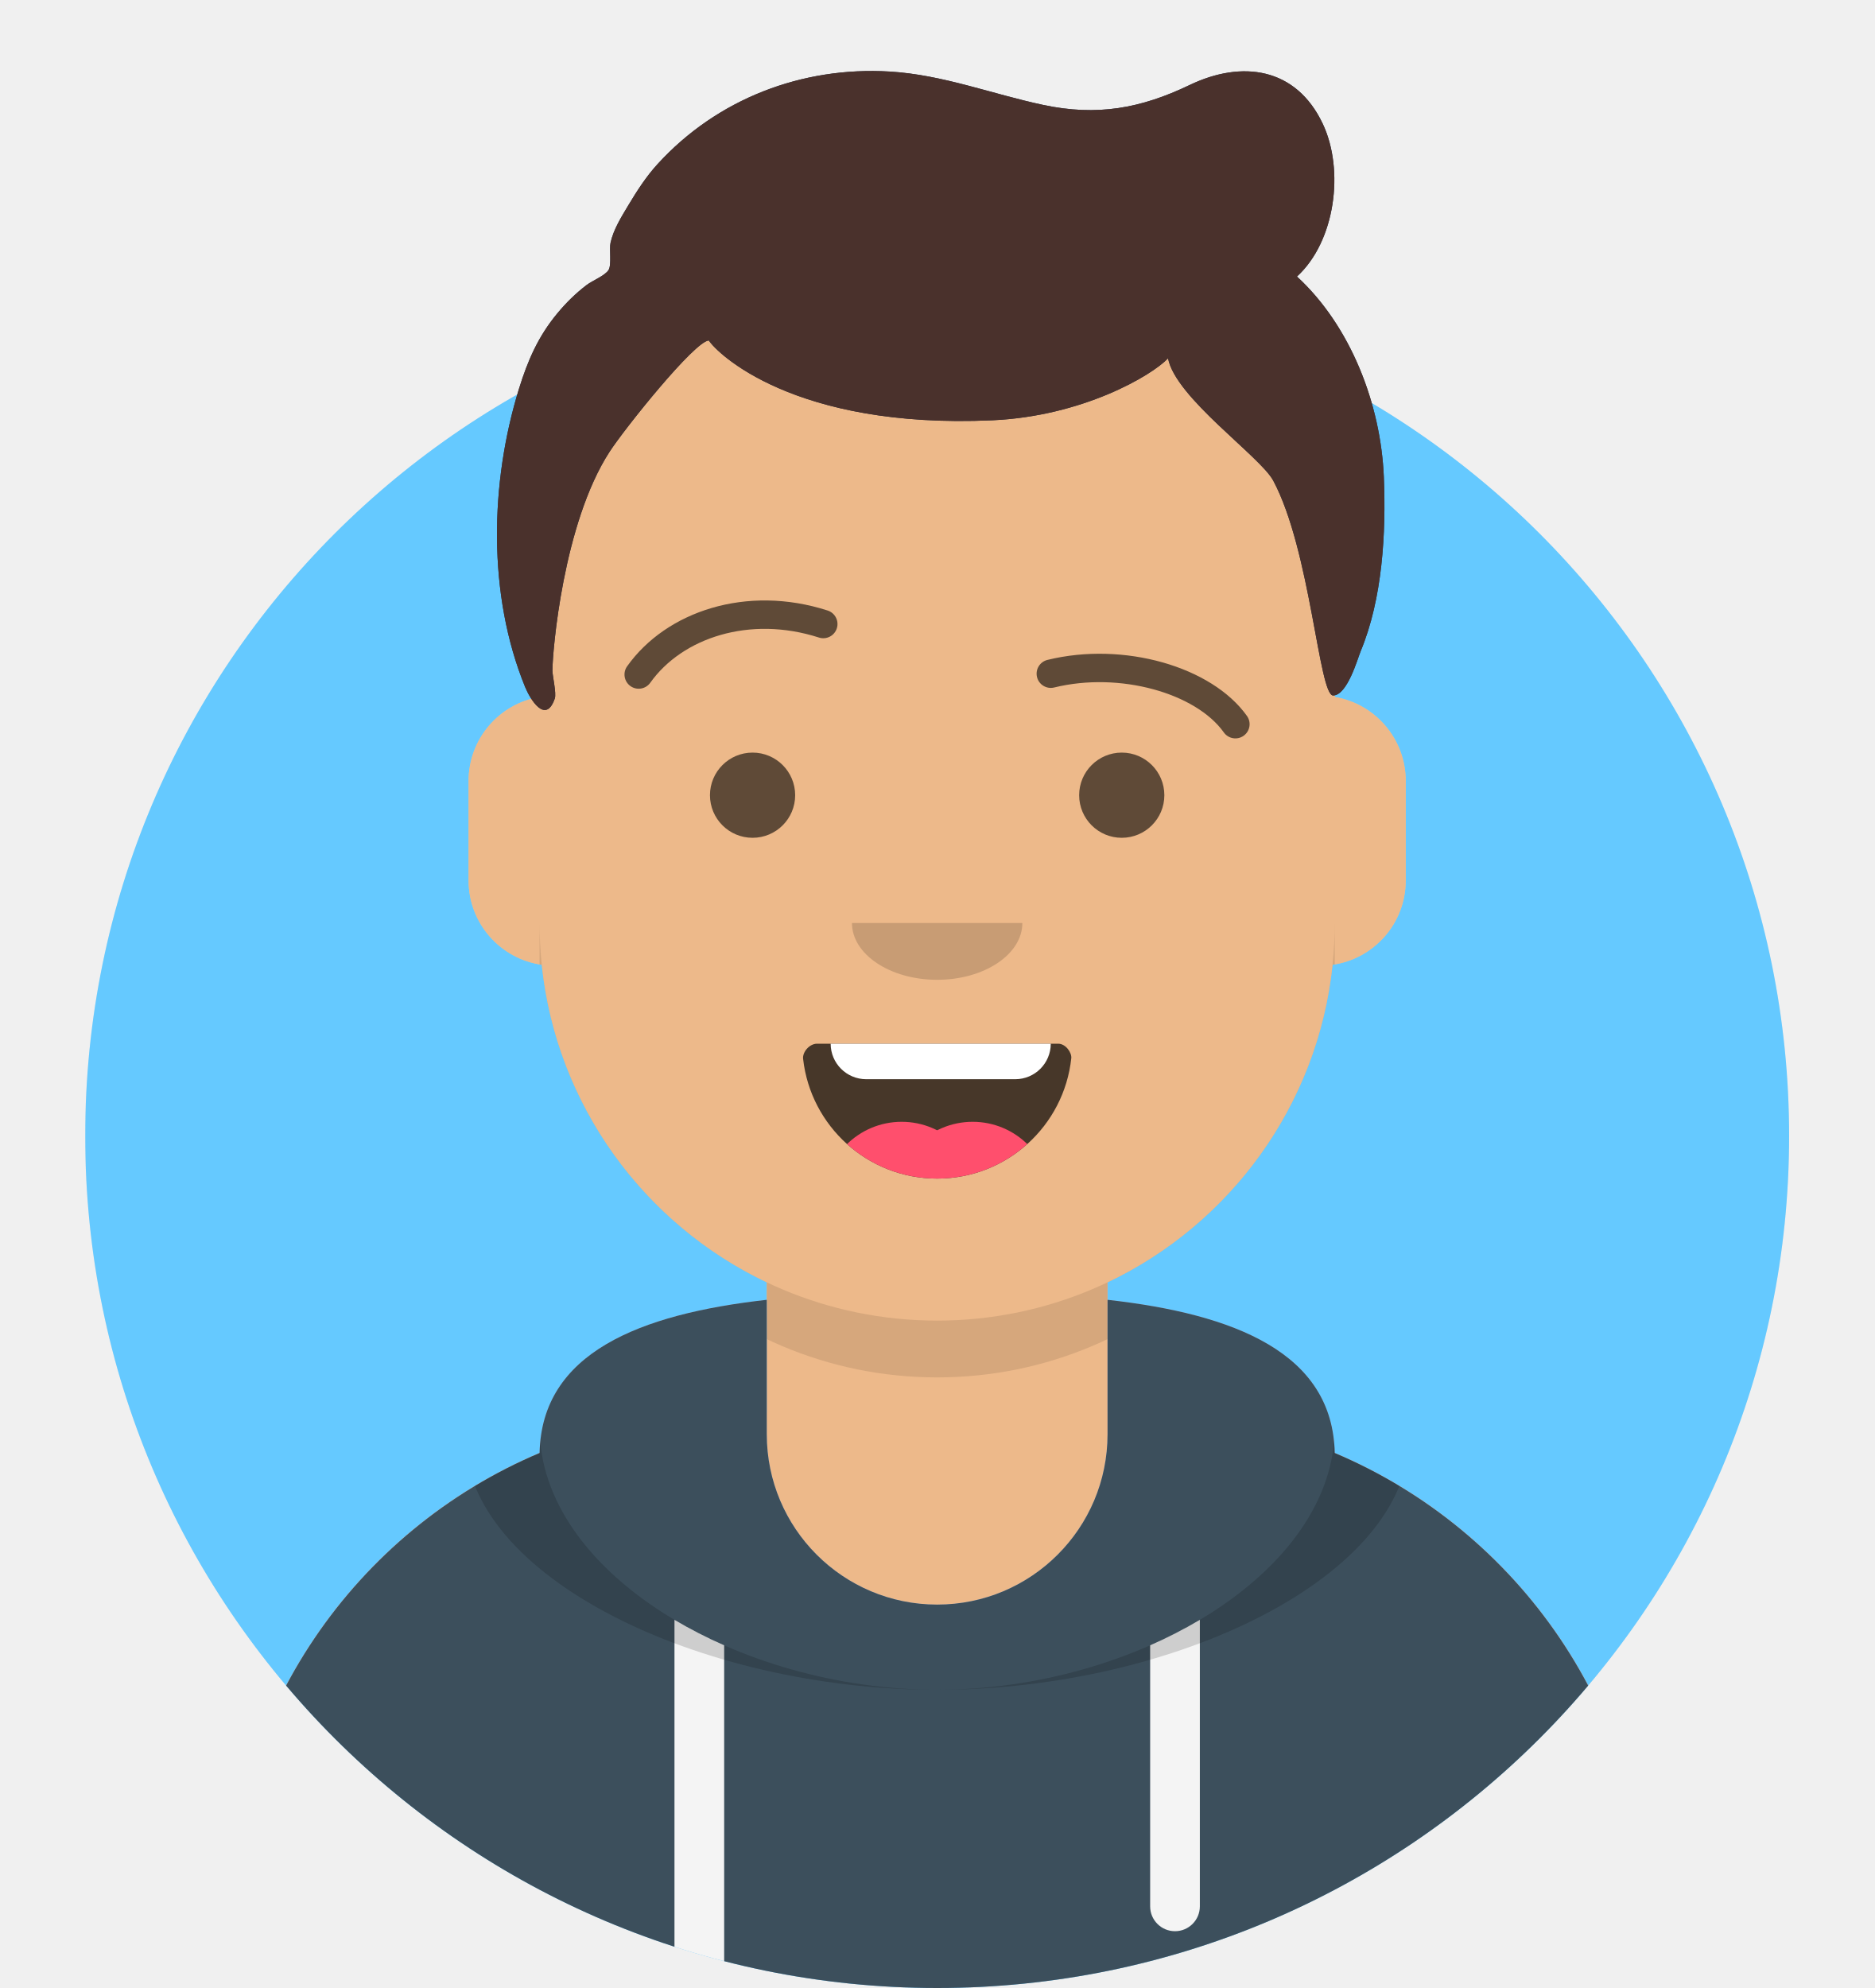
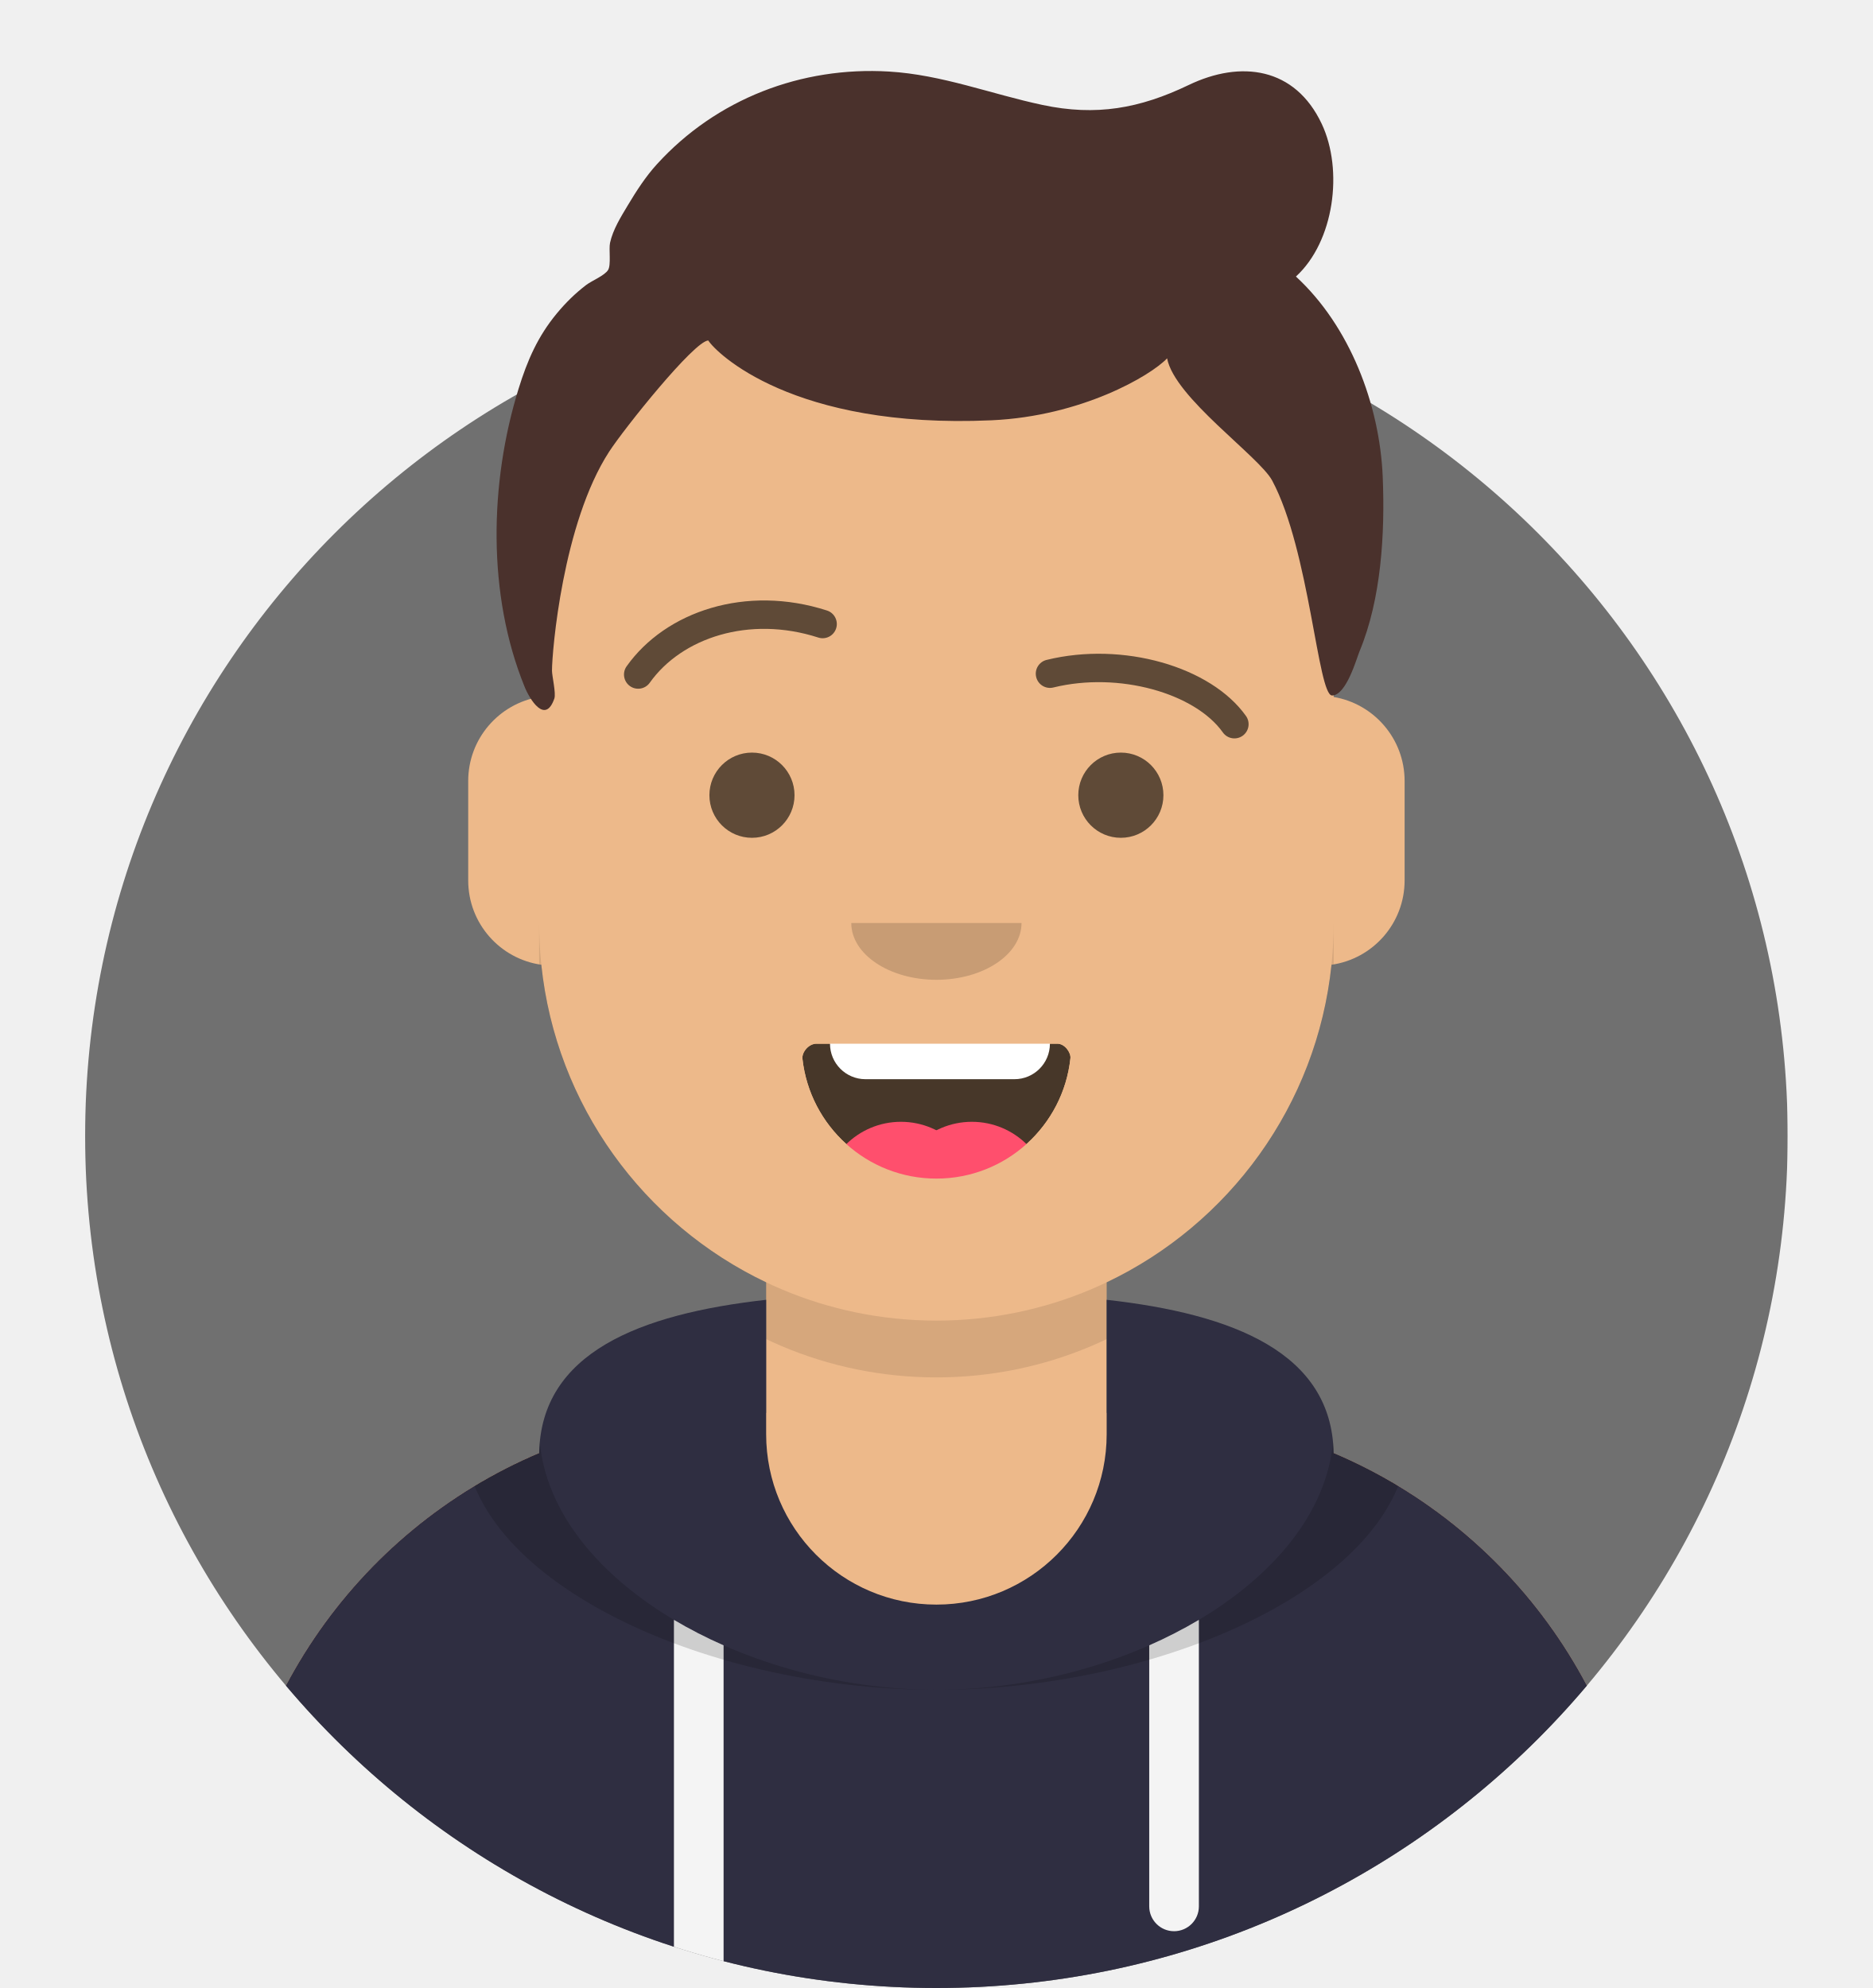
- <svg xmlns="http://www.w3.org/2000/svg" xmlns:xlink="http://www.w3.org/1999/xlink" width="264px" height="280px" viewBox="0 0 264 280" version="1.1">
-   <defs>
-     <circle id="path-1" cx="120" cy="120" r="120" />
-     <path d="M12,160 C12,226.274 65.726,280 132,280 C198.274,280 252,226.274 252,160 L264,160 L264,-1.42108547e-14 L-3.19744231e-14,-1.42108547e-14 L-3.19744231e-14,160 L12,160 Z" id="path-3" />
-     <path d="M124,144.611 L124,163 L128,163 L128,163 C167.765,163 200,195.235 200,235 L200,244 L0,244 L0,235 C-4.86974701e-15,195.235 32.235,163 72,163 L72,163 L76,163 L76,144.611 C58.763,136.422 46.372,119.687 44.305,99.881 C38.48,99.058 34,94.052 34,88 L34,74 C34,68.054 38.325,63.118 44,62.166 L44,56 L44,56 C44,25.072 69.072,5.68137151e-15 100,0 L100,0 L100,0 C130.928,-5.68137151e-15 156,25.072 156,56 L156,62.166 C161.675,63.118 166,68.054 166,74 L166,88 C166,94.052 161.52,99.058 155.695,99.881 C153.628,119.687 141.237,136.422 124,144.611 Z" id="path-5" />
-   </defs>
-   <g id="Avataaar" stroke="none" stroke-width="1" fill="none" fill-rule="evenodd">
-     <g transform="translate(-825, -1100)" id="Avataaar/Circle">
-       <g transform="translate(825, 1100)">
-         <g id="Circle" stroke-width="1" fill-rule="evenodd" transform="translate(12, 40)">
-           <mask id="mask-2" fill="white">
-             <use xlink:href="#path-1" />
-           </mask>
-           <use id="Circle-Background" fill="#E6E6E6" xlink:href="#path-1" />
-           <g id="Color/Palette/Blue-01" mask="url(#mask-2)" fill="#65C9FF">
-             <rect id="🖍Color" x="0" y="0" width="240" height="240" />
-           </g>
-         </g>
-         <mask id="mask-4" fill="white">
-           <use xlink:href="#path-3" />
-         </mask>
-         <g id="Mask" />
-         <g id="Avataaar" stroke-width="1" fill-rule="evenodd" mask="url(#mask-4)">
-           <g id="Body" transform="translate(32, 36)">
-             <mask id="mask-6" fill="white">
-               <use xlink:href="#path-5" />
-             </mask>
-             <use fill="#D0C6AC" xlink:href="#path-5" />
-             <g id="Skin/👶🏽-03-Brown" mask="url(#mask-6)" fill="#EDB98A">
-               <g transform="translate(-32, 0)" id="Color">
-                 <rect x="0" y="0" width="264" height="244" />
-               </g>
-             </g>
-             <path d="M156,79 L156,102 C156,132.928 130.928,158 100,158 C69.072,158 44,132.928 44,102 L44,79 L44,94 C44,124.928 69.072,150 100,150 C130.928,150 156,124.928 156,94 L156,79 Z" id="Neck-Shadow" fill-opacity="0.1" fill="#000000" mask="url(#mask-6)" />
-           </g>
-           <g id="Clothing/Hoodie" transform="translate(0, 170)">
-             <defs>
-               <path d="M108,13.071 C90.081,15.076 76.28,20.552 76.004,34.645 C50.146,45.568 32,71.165 32,100.999 L32,100.999 L32,110 L232,110 L232,100.999 C232,71.165 213.854,45.568 187.996,34.645 C187.72,20.552 173.919,15.076 156,13.071 L156,32 L156,32 C156,45.255 145.255,56 132,56 L132,56 C118.745,56 108,45.255 108,32 L108,13.071 Z" id="react-path-224" />
-             </defs>
-             <mask id="react-mask-225" fill="white">
-               <use xlink:href="#react-path-224" />
-             </mask>
-             <use id="Hoodie" fill="#B7C1DB" fill-rule="evenodd" xlink:href="#react-path-224" />
-             <g id="Color/Palette/Gray-01" mask="url(#react-mask-225)" fill-rule="evenodd" fill="#3C4F5C">
-               <rect id="🖍Color" x="0" y="0" width="264" height="110" />
-             </g>
-             <path d="M102,61.739 L102,110 L95,110 L95,58.15 C97.204,59.46 99.547,60.661 102,61.739 Z M169,58.15 L169,98.5 C169,100.433 167.433,102 165.5,102 C163.567,102 162,100.433 162,98.5 L162,61.739 C164.453,60.661 166.796,59.46 169,58.15 Z" id="Straps" fill="#F4F4F4" fill-rule="evenodd" mask="url(#react-mask-225)" />
-             <path d="M90.96,12.724 C75.909,15.571 65.5,21.243 65.5,32.308 C65.5,52.02 98.538,68 132,68 C165.462,68 198.5,52.02 198.5,32.308 C198.5,21.243 188.091,15.571 173.04,12.724 C182.125,16.074 188,21.706 188,31.077 C188,51.469 160.179,68 132,68 C103.821,68 76,51.469 76,31.077 C76,21.706 81.875,16.074 90.96,12.724 Z" id="Shadow" fill-opacity="0.16" fill="#000000" fill-rule="evenodd" mask="url(#react-mask-225)" />
-           </g>
-           <g id="Face" transform="translate(76, 82)" fill="#000000">
-             <g id="Mouth/Smile" transform="translate(2, 52)">
-               <defs>
-                 <path d="M35.118,15.128 C36.176,24.62 44.226,32 54,32 C63.804,32 71.874,24.574 72.892,15.04 C72.974,14.273 72.117,13 71.043,13 C56.149,13 44.738,13 37.087,13 C36.007,13 35.012,14.178 35.118,15.128 Z" id="react-path-242" />
-               </defs>
-               <mask id="react-mask-243" fill="white">
-                 <use xlink:href="#react-path-242" />
-               </mask>
-               <use id="Mouth" fill-opacity="0.7" fill="#000000" fill-rule="evenodd" xlink:href="#react-path-242" />
-               <rect id="Teeth" fill="#FFFFFF" fill-rule="evenodd" mask="url(#react-mask-243)" x="39" y="2" width="31" height="16" rx="5" />
-               <g id="Tongue" stroke-width="1" fill-rule="evenodd" mask="url(#react-mask-243)" fill="#FF4F6D">
-                 <g transform="translate(38, 24)">
-                   <circle cx="11" cy="11" r="11" />
-                   <circle cx="21" cy="11" r="11" />
-                 </g>
-               </g>
-             </g>
-             <g id="Nose/Default" transform="translate(28, 40)" fill-opacity="0.16">
-               <path d="M16,8 C16,12.418 21.373,16 28,16 L28,16 C34.627,16 40,12.418 40,8" id="Nose" />
-             </g>
-             <g id="Eyes/Default-😀" transform="translate(0, 8)" fill-opacity="0.6">
-               <circle id="Eye" cx="30" cy="22" r="6" />
-               <circle id="Eye" cx="82" cy="22" r="6" />
-             </g>
-             <g id="Eyebrow/Outline/Up-Down" fill-opacity="0.6" fill-rule="nonzero">
-               <path d="M15.591,14.162 C20.087,7.836 29.603,4.654 39.347,7.796 C40.399,8.135 41.526,7.557 41.865,6.506 C42.204,5.455 41.626,4.328 40.575,3.989 C29.167,0.31 17.836,4.099 12.331,11.845 C11.691,12.745 11.902,13.994 12.803,14.634 C13.703,15.274 14.952,15.062 15.591,14.162 Z" id="Eyebrow" />
-               <path d="M73.638,21.158 C77.553,15.649 88.285,12.56 97.53,14.83 C98.603,15.094 99.686,14.438 99.95,13.365 C100.213,12.292 99.557,11.209 98.484,10.946 C87.748,8.309 75.319,11.886 70.377,18.841 C69.737,19.741 69.948,20.99 70.849,21.629 C71.749,22.269 72.998,22.058 73.638,21.158 Z" id="Eyebrow" transform="translate(85.00755, 16.03842) scale(-1, 1) translate(-85.00755, -16.03842) " />
-             </g>
-           </g>
-           <g id="Top" stroke-width="1" fill-rule="evenodd">
-             <defs>
-               <rect id="react-path-161" x="0" y="0" width="264" height="280" />
-               <path d="M183.68,38.949 C189.086,33.999 190.387,23.962 187.318,17.449 C183.549,9.454 175.901,8.452 168.572,11.969 C161.664,15.284 155.515,16.388 147.95,14.782 C140.692,13.241 133.806,10.523 126.303,10.076 C113.978,9.343 102.003,13.915 93.603,23.129 C92,24.887 90.709,26.897 89.488,28.934 C88.512,30.564 87.411,32.313 86.995,34.192 C86.797,35.086 87.165,37.29 86.72,38.022 C86.239,38.812 84.424,39.537 83.651,40.124 C82.084,41.313 80.727,42.654 79.471,44.171 C76.805,47.393 75.338,50.758 74.103,54.743 C70.001,67.988 69.653,83.741 74.957,96.747 C75.664,98.481 77.855,102.099 79.143,98.385 C79.398,97.651 78.809,95.191 78.81,94.45 C78.815,91.73 80.316,73.721 86.857,63.633 C88.986,60.349 98.83,48.052 100.841,47.954 C101.906,49.646 112.721,60.462 140.783,59.195 C153.445,58.623 163.183,52.934 165.521,50.468 C166.549,56.001 178.513,64.284 180.336,67.692 C185.603,77.538 186.771,97.996 188.781,97.957 C190.791,97.919 192.234,92.72 192.648,91.727 C195.72,84.352 196.243,75.095 195.915,67.168 C195.488,56.966 191.277,45.942 183.68,38.949 Z" id="react-path-160" />
-               <filter x="-0.8%" y="-2.0%" width="101.5%" height="108.0%" filterUnits="objectBoundingBox" id="react-filter-157">
-                 <feOffset dx="0" dy="2" in="SourceAlpha" result="shadowOffsetOuter1" />
-                 <feColorMatrix values="0 0 0 0 0   0 0 0 0 0   0 0 0 0 0  0 0 0 0.16 0" type="matrix" in="shadowOffsetOuter1" result="shadowMatrixOuter1" />
-                 <feMerge>
-                   <feMergeNode in="shadowMatrixOuter1" />
-                   <feMergeNode in="SourceGraphic" />
-                 </feMerge>
-               </filter>
-             </defs>
-             <mask id="react-mask-159" fill="white">
-               <use xlink:href="#react-path-161" />
-             </mask>
-             <g id="Mask" />
-             <g id="Top/Short-Hair/Short-Waved" mask="url(#react-mask-159)">
-               <g transform="translate(-1, 0)">
-                 <mask id="react-mask-158" fill="white">
-                   <use xlink:href="#react-path-160" />
-                 </mask>
-                 <use id="Short-Hair" stroke="none" fill="#28354B" fill-rule="evenodd" xlink:href="#react-path-160" />
-                 <g id="Skin/👶🏽-03-Brown" mask="url(#react-mask-158)" fill="#4A312C">
-                   <g transform="translate(0, 0) " id="Color">
-                     <rect x="0" y="0" width="264" height="280" />
-                   </g>
-                 </g>
-               </g>
-             </g>
-           </g>
-         </g>
+ <svg xmlns="http://www.w3.org/2000/svg" width="454" height="482" viewBox="0 0 454 482" fill="none">
+   <mask id="mask0" mask-type="alpha" maskUnits="userSpaceOnUse" x="20" y="68" width="414" height="414">
+     <path d="M227 482C340.971 482 433.364 389.515 433.364 275.429C433.364 161.342 340.971 68.857 227 68.857C113.028 68.857 20.636 161.342 20.636 275.429C20.636 389.515 113.028 482 227 482Z" fill="white" />
+   </mask>
+   <g mask="url(#mask0)">
+     <path d="M227 482C340.971 482 433.364 389.515 433.364 275.429C433.364 161.342 340.971 68.857 227 68.857C113.028 68.857 20.636 161.342 20.636 275.429C20.636 389.515 113.028 482 227 482Z" fill="#E6E6E6" />
+     <path d="M433.364 68.857H20.636V482H433.364V68.857Z" fill="#707070" />
+   </g>
+   <mask id="mask1" mask-type="alpha" maskUnits="userSpaceOnUse" x="0" y="0" width="454" height="482">
+     <path d="M20.636 275.429C20.636 389.515 113.029 482 227 482C340.971 482 433.364 389.515 433.364 275.429H454V0H0V275.429H20.636Z" fill="white" />
+   </mask>
+   <g mask="url(#mask1)">
+     <mask id="mask2" mask-type="alpha" maskUnits="userSpaceOnUse" x="55" y="61" width="344" height="421">
+       <path d="M268.273 310.909V342.564H275.151C343.534 342.564 398.97 398.055 398.97 466.507V482H55.03V466.507C55.03 398.055 110.466 342.564 178.848 342.564H185.727V310.909C156.084 296.813 134.776 268.004 131.222 233.91C121.205 232.492 113.5 223.875 113.5 213.457V189.357C113.5 179.122 120.937 170.625 130.697 168.986V158.371C130.697 105.131 173.813 61.971 227 61.971C280.187 61.971 323.303 105.131 323.303 158.371V168.986C333.063 170.625 340.5 179.122 340.5 189.357V213.457C340.5 223.875 332.795 232.492 322.778 233.91C319.223 268.004 297.916 296.813 268.273 310.909Z" fill="white" />
+     </mask>
+     <g mask="url(#mask2)">
+       <path d="M268.273 310.909V342.564H275.151C343.534 342.564 398.97 398.055 398.97 466.507V482H55.03V466.507C55.03 398.055 110.466 342.564 178.848 342.564H185.727V310.909C156.084 296.813 134.776 268.004 131.222 233.91C121.205 232.492 113.5 223.875 113.5 213.457V189.357C113.5 179.122 120.937 170.625 130.697 168.986V158.371C130.697 105.131 173.813 61.971 227 61.971C280.187 61.971 323.303 105.131 323.303 158.371V168.986C333.063 170.625 340.5 179.122 340.5 189.357V213.457C340.5 223.875 332.795 232.492 322.778 233.91C319.223 268.004 297.916 296.813 268.273 310.909Z" fill="#D0C6AC" />
+       <path d="M454 61.971H0V482H454V61.971Z" fill="#EDB98A" />
+       <path fill-rule="evenodd" clip-rule="evenodd" d="M323.303 197.964V237.557C323.303 290.797 280.187 333.957 227 333.957C173.813 333.957 130.697 290.797 130.697 237.557V197.964V223.786C130.697 277.026 173.813 320.186 227 320.186C280.187 320.186 323.303 277.026 323.303 223.786V197.964Z" fill="black" fill-opacity="0.1" />
+     </g>
+     <mask id="mask3" mask-type="alpha" maskUnits="userSpaceOnUse" x="55" y="315" width="344" height="167">
+       <path fill-rule="evenodd" clip-rule="evenodd" d="M185.727 315.143C154.913 318.595 131.178 328.021 130.704 352.282C86.237 371.085 55.03 415.148 55.03 466.506V482H398.97V466.506C398.97 415.148 367.763 371.085 323.296 352.282C322.822 328.021 299.087 318.595 268.273 315.143V347.729C268.273 370.546 249.794 389.043 227 389.043C204.206 389.043 185.727 370.546 185.727 347.729V315.143Z" fill="white" />
+     </mask>
+     <g mask="url(#mask3)">
+       <path fill-rule="evenodd" clip-rule="evenodd" d="M185.727 315.143C154.913 318.595 131.178 328.021 130.704 352.282C86.237 371.085 55.03 415.148 55.03 466.506V482H398.97V466.506C398.97 415.148 367.763 371.085 323.296 352.282C322.822 328.021 299.087 318.595 268.273 315.143V347.729C268.273 370.546 249.794 389.043 227 389.043C204.206 389.043 185.727 370.546 185.727 347.729V315.143Z" fill="#B7C1DB" />
+       <path d="M454 292.643H0V482H454V292.643Z" fill="#2F2E41" />
+       <path fill-rule="evenodd" clip-rule="evenodd" d="M175.409 398.922V482H163.371V392.744C167.161 394.999 171.19 397.066 175.409 398.922ZM290.629 392.744V462.204C290.629 465.531 287.934 468.229 284.61 468.229C281.286 468.229 278.591 465.531 278.591 462.204V398.922C282.81 397.066 286.839 394.999 290.629 392.744Z" fill="#F4F4F4" />
+       <path fill-rule="evenodd" clip-rule="evenodd" d="M156.424 314.547C130.541 319.448 112.64 329.211 112.64 348.258C112.64 382.192 169.455 409.7 227 409.7C284.545 409.7 341.36 382.192 341.36 348.258C341.36 329.211 323.459 319.448 297.576 314.547C313.2 320.314 323.303 330.008 323.303 346.14C323.303 381.243 275.459 409.7 227 409.7C178.541 409.7 130.697 381.243 130.697 346.14C130.697 330.008 140.8 320.314 156.424 314.547Z" fill="black" fill-opacity="0.16" />
+     </g>
+     <mask id="mask4" mask-type="alpha" maskUnits="userSpaceOnUse" x="194" y="253" width="66" height="33">
+       <path fill-rule="evenodd" clip-rule="evenodd" d="M194.528 256.713C196.348 273.053 210.192 285.757 227 285.757C243.86 285.757 257.738 272.974 259.488 256.562C259.629 255.241 258.155 253.05 256.308 253.05C230.695 253.05 211.072 253.05 197.915 253.05C196.057 253.05 194.346 255.079 194.528 256.713Z" fill="white" />
+     </mask>
+     <g mask="url(#mask4)">
+       <path fill-rule="evenodd" clip-rule="evenodd" d="M194.528 256.713C196.348 273.053 210.192 285.757 227 285.757C243.86 285.757 257.738 272.974 259.488 256.562C259.629 255.241 258.155 253.05 256.308 253.05C230.695 253.05 211.072 253.05 197.915 253.05C196.057 253.05 194.346 255.079 194.528 256.713Z" fill="black" fill-opacity="0.7" />
+       <path d="M245.917 234.114H209.803C205.054 234.114 201.205 237.968 201.205 242.721V253.05C201.205 257.804 205.054 261.657 209.803 261.657H245.917C250.666 261.657 254.515 257.804 254.515 253.05V242.721C254.515 237.968 250.666 234.114 245.917 234.114Z" fill="white" />
+       <path d="M218.402 309.857C228.849 309.857 237.318 301.379 237.318 290.921C237.318 280.464 228.849 271.986 218.402 271.986C207.954 271.986 199.485 280.464 199.485 290.921C199.485 301.379 207.954 309.857 218.402 309.857Z" fill="#FF4F6D" />
+       <path d="M235.599 309.857C246.046 309.857 254.515 301.379 254.515 290.921C254.515 280.464 246.046 271.986 235.599 271.986C225.151 271.986 216.682 280.464 216.682 290.921C216.682 301.379 225.151 309.857 235.599 309.857Z" fill="#FF4F6D" />
+     </g>
+     <path fill-rule="evenodd" clip-rule="evenodd" d="M206.364 223.786C206.364 231.391 215.603 237.557 227 237.557C238.397 237.557 247.636 231.391 247.636 223.786" fill="black" fill-opacity="0.16" />
+     <path d="M182.288 203.129C187.986 203.129 192.606 198.504 192.606 192.8C192.606 187.096 187.986 182.471 182.288 182.471C176.589 182.471 171.97 187.096 171.97 192.8C171.97 198.504 176.589 203.129 182.288 203.129Z" fill="black" fill-opacity="0.6" />
+     <path d="M271.712 203.129C277.411 203.129 282.03 198.504 282.03 192.8C282.03 187.096 277.411 182.471 271.712 182.471C266.014 182.471 261.394 187.096 261.394 192.8C261.394 198.504 266.014 203.129 271.712 203.129Z" fill="black" fill-opacity="0.6" />
+     <path d="M157.51 165.536C165.241 154.646 181.606 149.168 198.363 154.577C200.17 155.161 202.109 154.167 202.692 152.357C203.275 150.547 202.282 148.607 200.474 148.024C180.855 141.691 161.369 148.213 151.902 161.547C150.802 163.097 151.165 165.246 152.714 166.348C154.262 167.449 156.409 167.086 157.51 165.536Z" fill="black" fill-opacity="0.6" />
+     <path d="M296.437 177.579C289.705 168.096 271.247 162.778 255.349 166.687C253.504 167.14 251.641 166.011 251.188 164.164C250.735 162.318 251.863 160.453 253.708 160C272.172 155.461 293.545 161.618 302.044 173.59C303.144 175.14 302.781 177.289 301.233 178.391C299.685 179.492 297.537 179.129 296.437 177.579Z" fill="black" fill-opacity="0.6" />
+     <mask id="mask5" mask-type="alpha" maskUnits="userSpaceOnUse" x="0" y="0" width="454" height="482">
+       <path d="M454 0H0V482H454V0Z" fill="white" />
+     </mask>
+     <g mask="url(#mask5)">
+       <mask id="mask6" mask-type="alpha" maskUnits="userSpaceOnUse" x="120" y="17" width="216" height="156">
+         <path fill-rule="evenodd" clip-rule="evenodd" d="M314.154 67.048C323.451 58.526 325.689 41.248 320.41 30.038C313.929 16.274 300.777 14.55 288.174 20.603C276.294 26.31 265.719 28.211 252.71 25.446C240.227 22.793 228.385 18.114 215.484 17.346C194.288 16.083 173.695 23.953 159.249 39.815C156.493 42.842 154.272 46.301 152.173 49.809C150.493 52.614 148.6 55.625 147.885 58.859C147.546 60.397 148.178 64.192 147.413 65.452C146.585 66.813 143.465 68.061 142.135 69.07C139.44 71.117 137.106 73.426 134.947 76.037C130.362 81.583 127.838 87.376 125.716 94.236C118.66 117.036 118.062 144.155 127.183 166.543C128.399 169.528 132.167 175.755 134.383 169.362C134.82 168.099 133.807 163.864 133.81 162.589C133.818 157.907 136.4 126.906 147.648 109.54C151.31 103.887 168.238 82.719 171.695 82.549C173.527 85.463 192.125 104.082 240.385 101.9C262.16 100.915 278.905 91.122 282.926 86.877C284.695 96.401 305.269 110.66 308.404 116.527C317.46 133.476 319.469 168.693 322.926 168.627C326.384 168.561 328.865 159.611 329.576 157.902C334.859 145.205 335.758 129.27 335.195 115.626C334.46 98.064 327.218 79.086 314.154 67.048Z" fill="white" />
+       </mask>
+       <g mask="url(#mask6)">
+         <path fill-rule="evenodd" clip-rule="evenodd" d="M314.154 67.048C323.451 58.526 325.689 41.248 320.41 30.038C313.929 16.274 300.777 14.55 288.174 20.603C276.294 26.31 265.719 28.211 252.71 25.446C240.227 22.793 228.385 18.114 215.484 17.346C194.288 16.083 173.695 23.953 159.249 39.815C156.493 42.842 154.272 46.301 152.173 49.809C150.493 52.614 148.6 55.625 147.885 58.859C147.546 60.397 148.178 64.192 147.413 65.452C146.585 66.813 143.465 68.061 142.135 69.07C139.44 71.117 137.106 73.426 134.947 76.037C130.362 81.583 127.838 87.376 125.716 94.236C118.66 117.036 118.062 144.155 127.183 166.543C128.399 169.528 132.167 175.755 134.383 169.362C134.82 168.099 133.807 163.864 133.81 162.589C133.818 157.907 136.4 126.906 147.648 109.54C151.31 103.887 168.238 82.719 171.695 82.549C173.527 85.463 192.125 104.082 240.385 101.9C262.16 100.915 278.905 91.122 282.926 86.877C284.695 96.401 305.269 110.66 308.404 116.527C317.46 133.476 319.469 168.693 322.926 168.627C326.384 168.561 328.865 159.611 329.576 157.902C334.859 145.205 335.758 129.27 335.195 115.626C334.46 98.064 327.218 79.086 314.154 67.048Z" fill="#28354B" />
+         <path d="M452.28 0H-1.72V482H452.28V0Z" fill="#4A312C" />
      </g>
    </g>
  </g>
</svg>
